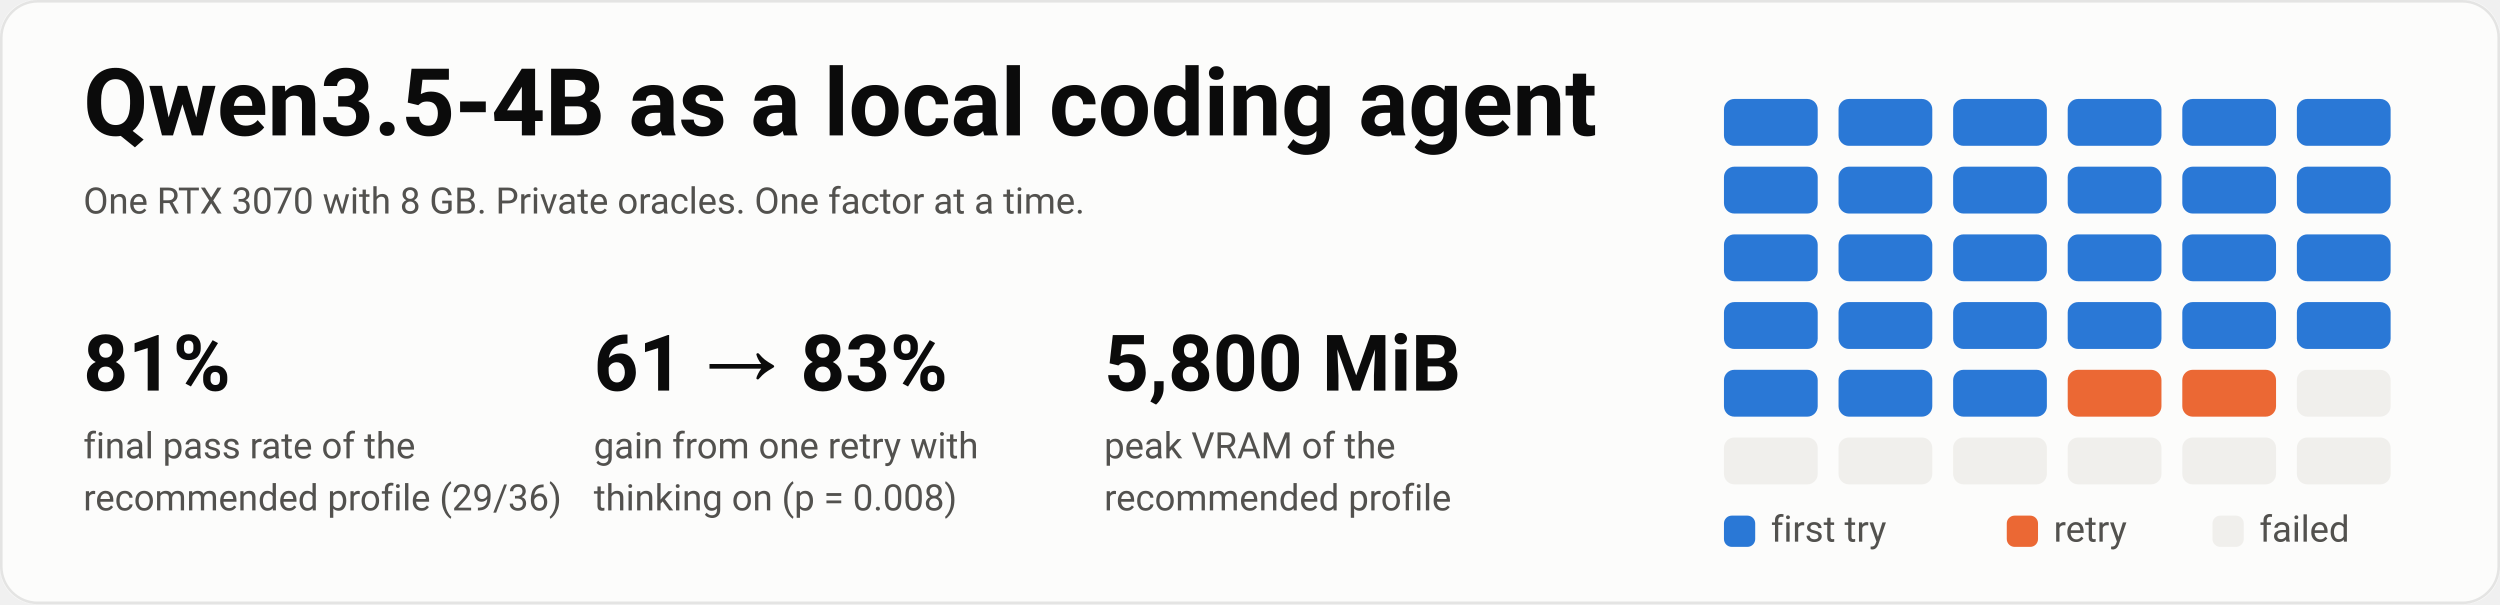
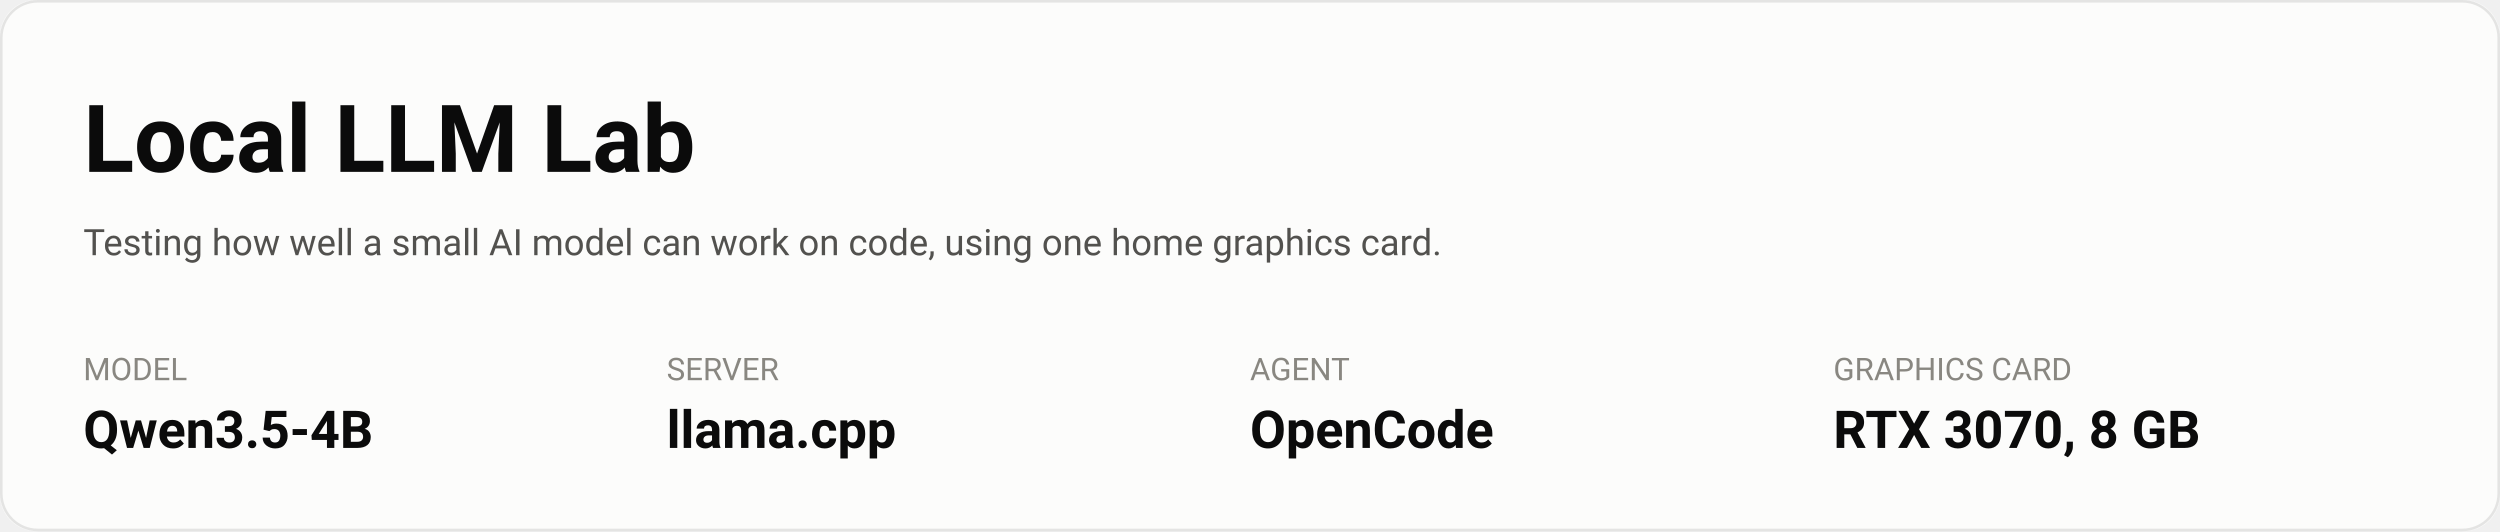
- <svg xmlns="http://www.w3.org/2000/svg" viewBox="0 0 960 232" width="960" height="232" role="img" aria-label="Qwen3.5-4B on one RTX 3070: the recommended profile passed 29 of 36 episodes, 27 on the first try and 2 after a retry">
+ <svg xmlns="http://www.w3.org/2000/svg" viewBox="0 0 960 204" width="960" height="204" role="img" aria-label="Local LLM Lab: Qwen3.5-4B, llama.cpp and OpenCode on an RTX 3070 with 8 GB">
  <style>
text{font-family:system-ui,-apple-system,"Segoe UI",Roboto,Helvetica,Arial,sans-serif;fill:#0b0b0b;font-size:14px}
.bg{fill:#fcfcfb}.edge{fill:none;stroke:#0b0b0b;stroke-opacity:.1}
.card{fill:#f9f9f7;stroke:#c3c2b7}
.title{font-size:22px;font-weight:600}.hero{font-size:36px;font-weight:600}.big{font-size:30px;font-weight:600}
- .strong{font-weight:600}.sub,.sub tspan{fill:#52514e}.mute{fill:#898781;font-size:12px}.foot{fill:#52514e;font-size:12px}
+ .val{font-size:20px;font-weight:600}.strong{font-weight:600}.sub,.sub tspan{fill:#52514e}.mute{fill:#898781;font-size:12px}.foot{fill:#52514e;font-size:12px}
.tick{fill:#898781;font-size:12px;font-variant-numeric:tabular-nums}.num{font-variant-numeric:tabular-nums}
.inv{fill:#fff;font-size:12px;font-weight:600}
.blue{fill:#2a78d6}.orange{fill:#eb6834}.gray{fill:#898781}.empty{fill:#f0efec}.band{fill:#2a78d6;fill-opacity:.1}
.ring{stroke:#fcfcfb;stroke-width:2}
.grid{stroke:#e1e0d9}.axis{stroke:#c3c2b7}.link{stroke:#898781;stroke-width:2;stroke-linecap:round}
.arrow{stroke:#52514e;stroke-width:1.5;fill:none}.head{fill:#52514e}.check{stroke:#fff;stroke-width:2;fill:none;stroke-linecap:round;stroke-linejoin:round}
@media (prefers-color-scheme:dark){
text{fill:#f0efec}
.bg{fill:#1a1a19}.edge{stroke:#fff}
.card{fill:#0d0d0d;stroke:#383835}
.sub,.sub tspan,.foot{fill:#c3c2b7}
.blue{fill:#3987e5}.orange{fill:#d95926}.empty{fill:#383835}.band{fill:#3987e5}
.ring{stroke:#1a1a19}
.grid{stroke:#2c2c2a}.axis{stroke:#383835}
.arrow{stroke:#c3c2b7}.head{fill:#c3c2b7}
.inv{fill:#fff}.mute,.tick{fill:#898781}
}
</style>
-   <rect class="bg" width="960" height="232" rx="14" />
-   <rect class="edge" x=".5" y=".5" width="959" height="231" rx="14" />
-   <text x="32.0" y="52.0" class="hero">Qwen3.5-4B as a local coding agent</text>
-   <text x="32.0" y="82.0" class="sub">One RTX 3070 with 8 GB. Private oracles. One factor at a time.</text>
-   <text x="32.0" y="150.0" class="big">81%</text>
-   <text x="32.0" y="176.0" class="sub">final pass rate of the</text>
-   <text x="32.0" y="196.0" class="sub">recommended profile (29/36)</text>
-   <text x="228.0" y="150.0" class="big">61 → 83%</text>
-   <text x="228.0" y="176.0" class="sub">gain from one retry with</text>
-   <text x="228.0" y="196.0" class="sub">thinking on (p = 0.008)</text>
-   <text x="424.0" y="150.0" class="big">5,800 MiB</text>
-   <text x="424.0" y="176.0" class="sub">peak VRAM of the</text>
-   <text x="424.0" y="196.0" class="sub">recommended profile</text>
-   <rect x="662" y="38" width="36" height="18" rx="4" class="blue" />
-   <rect x="706" y="38" width="36" height="18" rx="4" class="blue" />
-   <rect x="750" y="38" width="36" height="18" rx="4" class="blue" />
-   <rect x="794" y="38" width="36" height="18" rx="4" class="blue" />
-   <rect x="838" y="38" width="36" height="18" rx="4" class="blue" />
-   <rect x="882" y="38" width="36" height="18" rx="4" class="blue" />
-   <rect x="662" y="64" width="36" height="18" rx="4" class="blue" />
-   <rect x="706" y="64" width="36" height="18" rx="4" class="blue" />
-   <rect x="750" y="64" width="36" height="18" rx="4" class="blue" />
-   <rect x="794" y="64" width="36" height="18" rx="4" class="blue" />
-   <rect x="838" y="64" width="36" height="18" rx="4" class="blue" />
-   <rect x="882" y="64" width="36" height="18" rx="4" class="blue" />
-   <rect x="662" y="90" width="36" height="18" rx="4" class="blue" />
-   <rect x="706" y="90" width="36" height="18" rx="4" class="blue" />
-   <rect x="750" y="90" width="36" height="18" rx="4" class="blue" />
-   <rect x="794" y="90" width="36" height="18" rx="4" class="blue" />
-   <rect x="838" y="90" width="36" height="18" rx="4" class="blue" />
-   <rect x="882" y="90" width="36" height="18" rx="4" class="blue" />
-   <rect x="662" y="116" width="36" height="18" rx="4" class="blue" />
-   <rect x="706" y="116" width="36" height="18" rx="4" class="blue" />
-   <rect x="750" y="116" width="36" height="18" rx="4" class="blue" />
-   <rect x="794" y="116" width="36" height="18" rx="4" class="blue" />
-   <rect x="838" y="116" width="36" height="18" rx="4" class="blue" />
-   <rect x="882" y="116" width="36" height="18" rx="4" class="blue" />
-   <rect x="662" y="142" width="36" height="18" rx="4" class="blue" />
-   <rect x="706" y="142" width="36" height="18" rx="4" class="blue" />
-   <rect x="750" y="142" width="36" height="18" rx="4" class="blue" />
-   <rect x="794" y="142" width="36" height="18" rx="4" class="orange" />
-   <rect x="838" y="142" width="36" height="18" rx="4" class="orange" />
-   <rect x="882" y="142" width="36" height="18" rx="4" class="empty" />
-   <rect x="662" y="168" width="36" height="18" rx="4" class="empty" />
-   <rect x="706" y="168" width="36" height="18" rx="4" class="empty" />
-   <rect x="750" y="168" width="36" height="18" rx="4" class="empty" />
-   <rect x="794" y="168" width="36" height="18" rx="4" class="empty" />
-   <rect x="838" y="168" width="36" height="18" rx="4" class="empty" />
-   <rect x="882" y="168" width="36" height="18" rx="4" class="empty" />
-   <rect x="662.0" y="198.0" width="12" height="12" rx="3" class="blue" />
-   <text x="680.0" y="208.0" class="sub">first try</text>
-   <rect x="770.6" y="198.0" width="12" height="12" rx="3" class="orange" />
-   <text x="788.6" y="208.0" class="sub">retry</text>
-   <rect x="849.6" y="198.0" width="12" height="12" rx="3" class="empty" />
-   <text x="867.6" y="208.0" class="sub">failed</text>
+   <rect class="bg" width="960" height="204" rx="14" />
+   <rect class="edge" x=".5" y=".5" width="959" height="203" rx="14" />
+   <text x="32.0" y="66.0" class="hero">Local LLM Lab</text>
+   <text x="32.0" y="98.0" class="sub">Testing how well a small AI model can work on code, using one home graphics card.</text>
+   <text x="32.0" y="146.0" class="mute">MODEL</text>
+   <text x="32.0" y="172.0" class="val">Qwen3.5-4B</text>
+   <text x="256.0" y="146.0" class="mute">SERVER</text>
+   <text x="256.0" y="172.0" class="val">llama.cpp</text>
+   <text x="480.0" y="146.0" class="mute">AGENT</text>
+   <text x="480.0" y="172.0" class="val">OpenCode</text>
+   <text x="704.0" y="146.0" class="mute">GRAPHICS CARD</text>
+   <text x="704.0" y="172.0" class="val">RTX 3070, 8 GB</text>
</svg>
